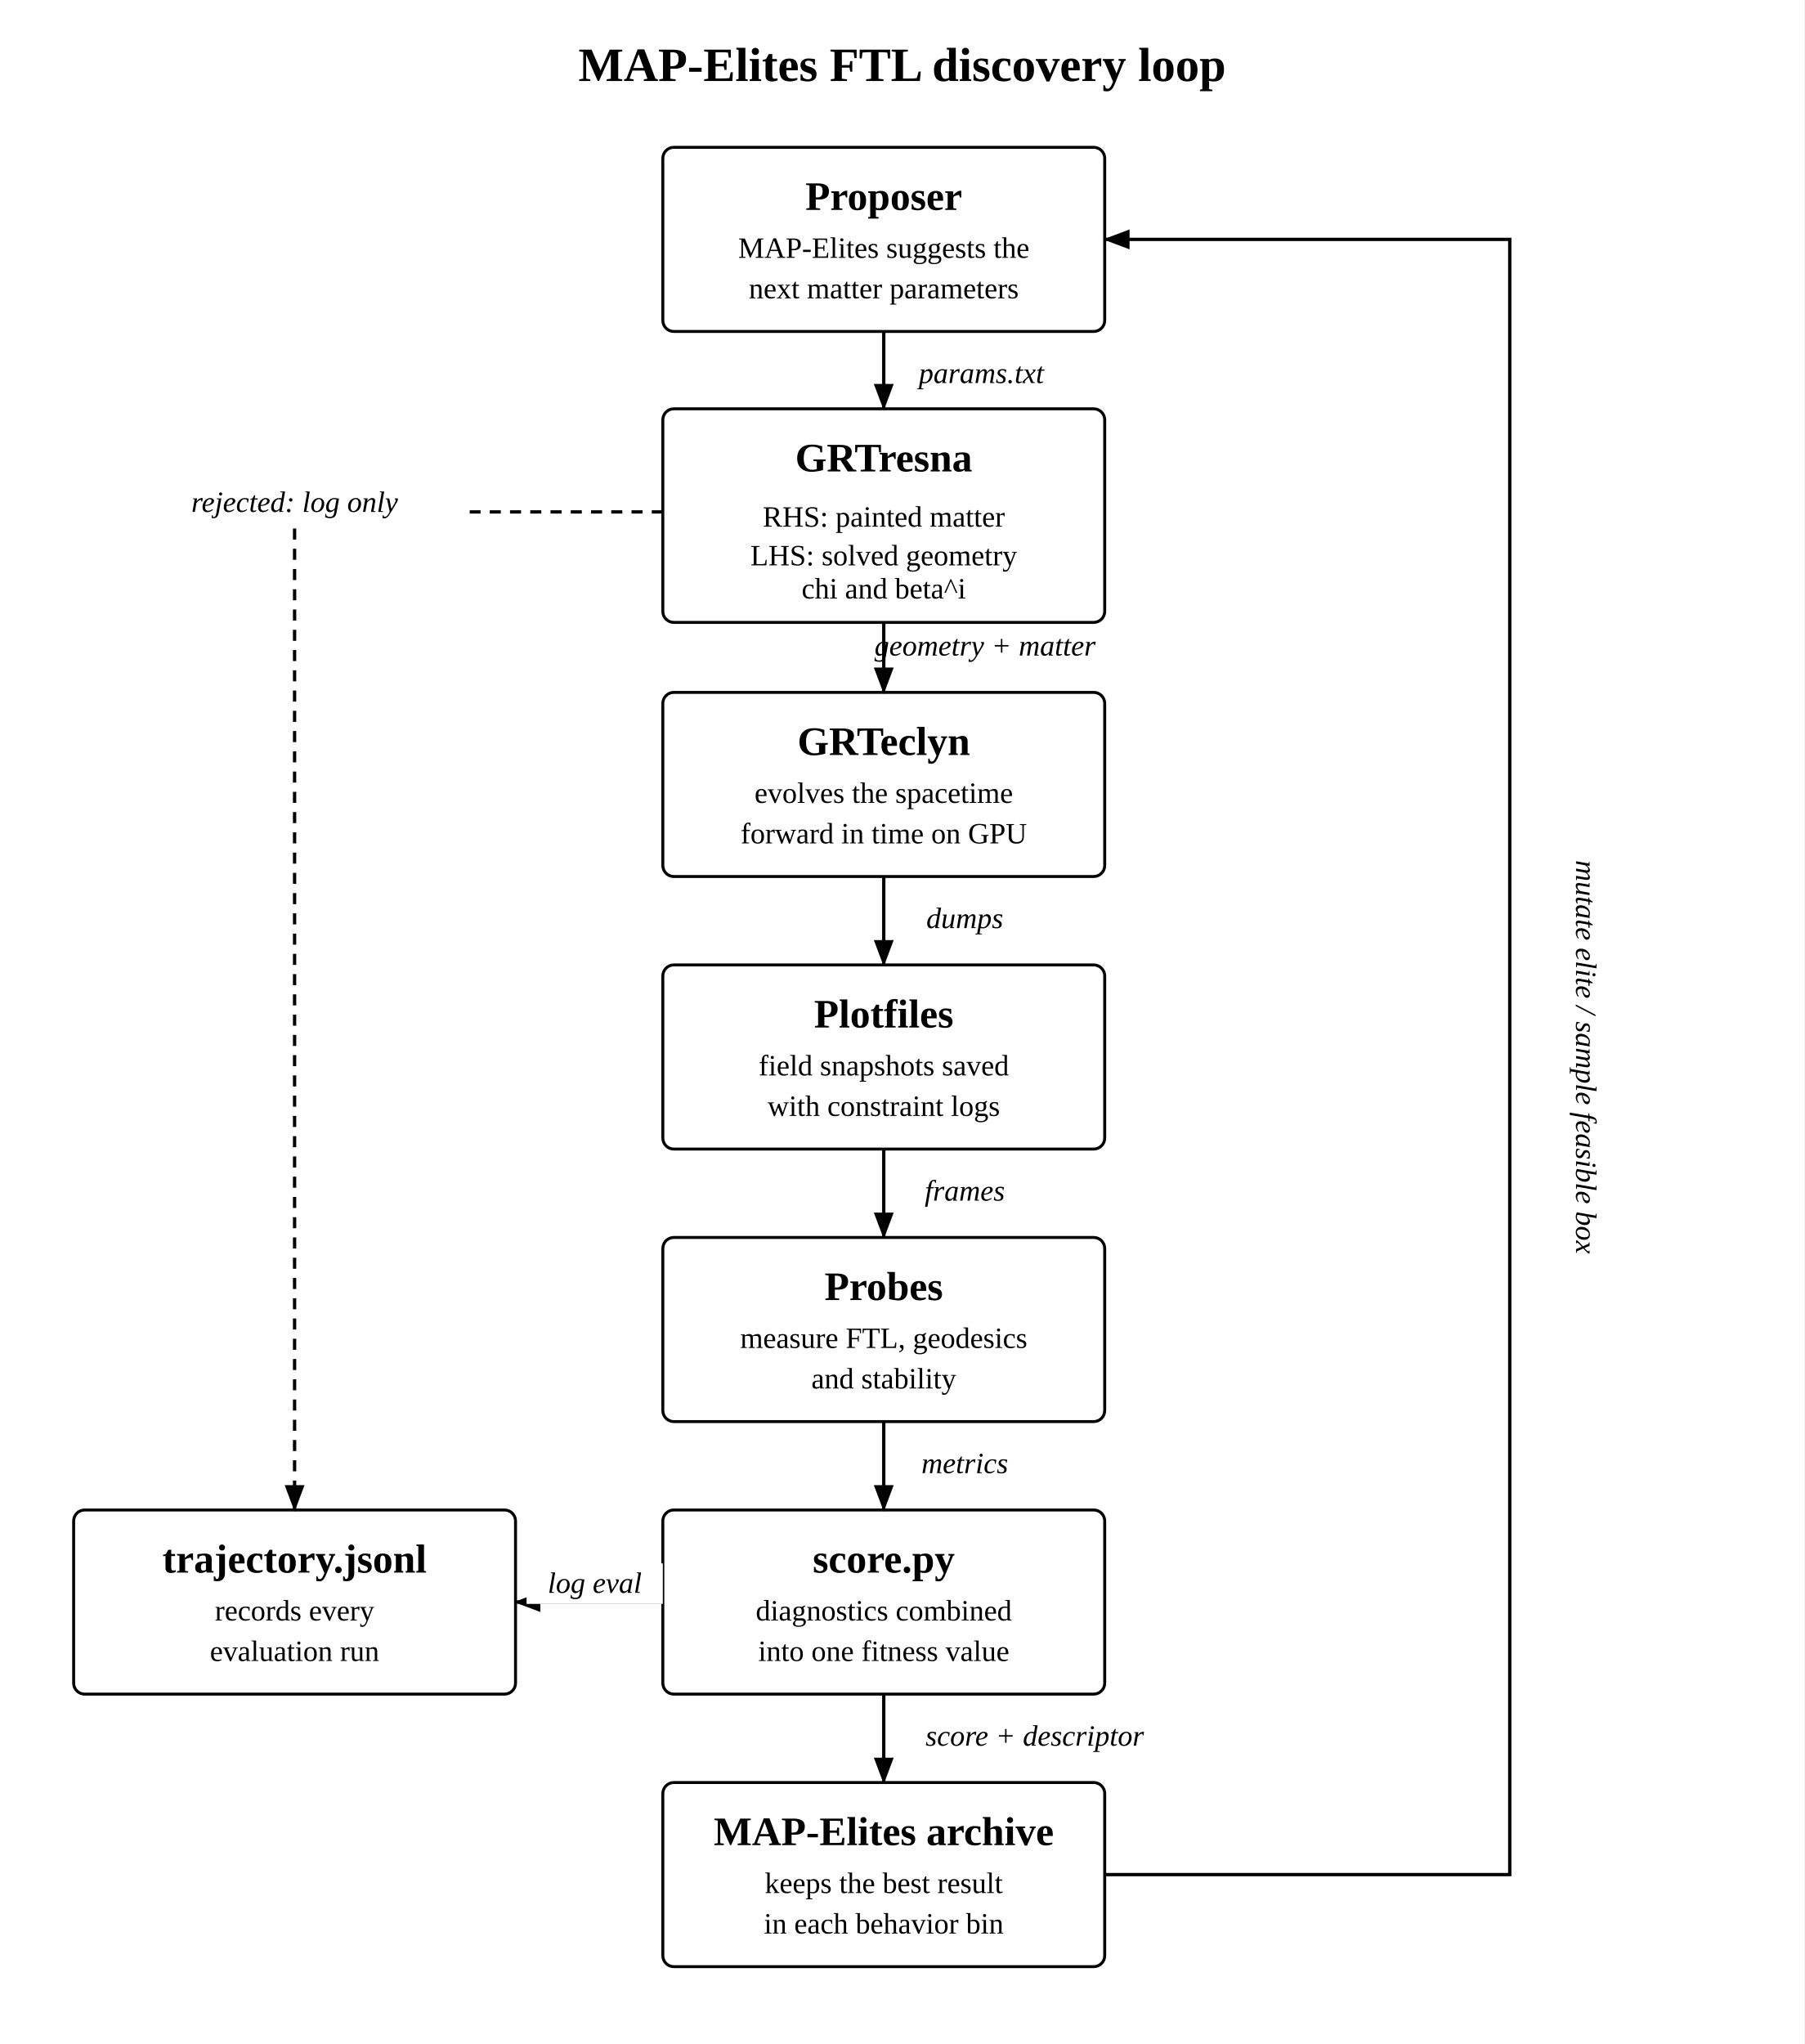
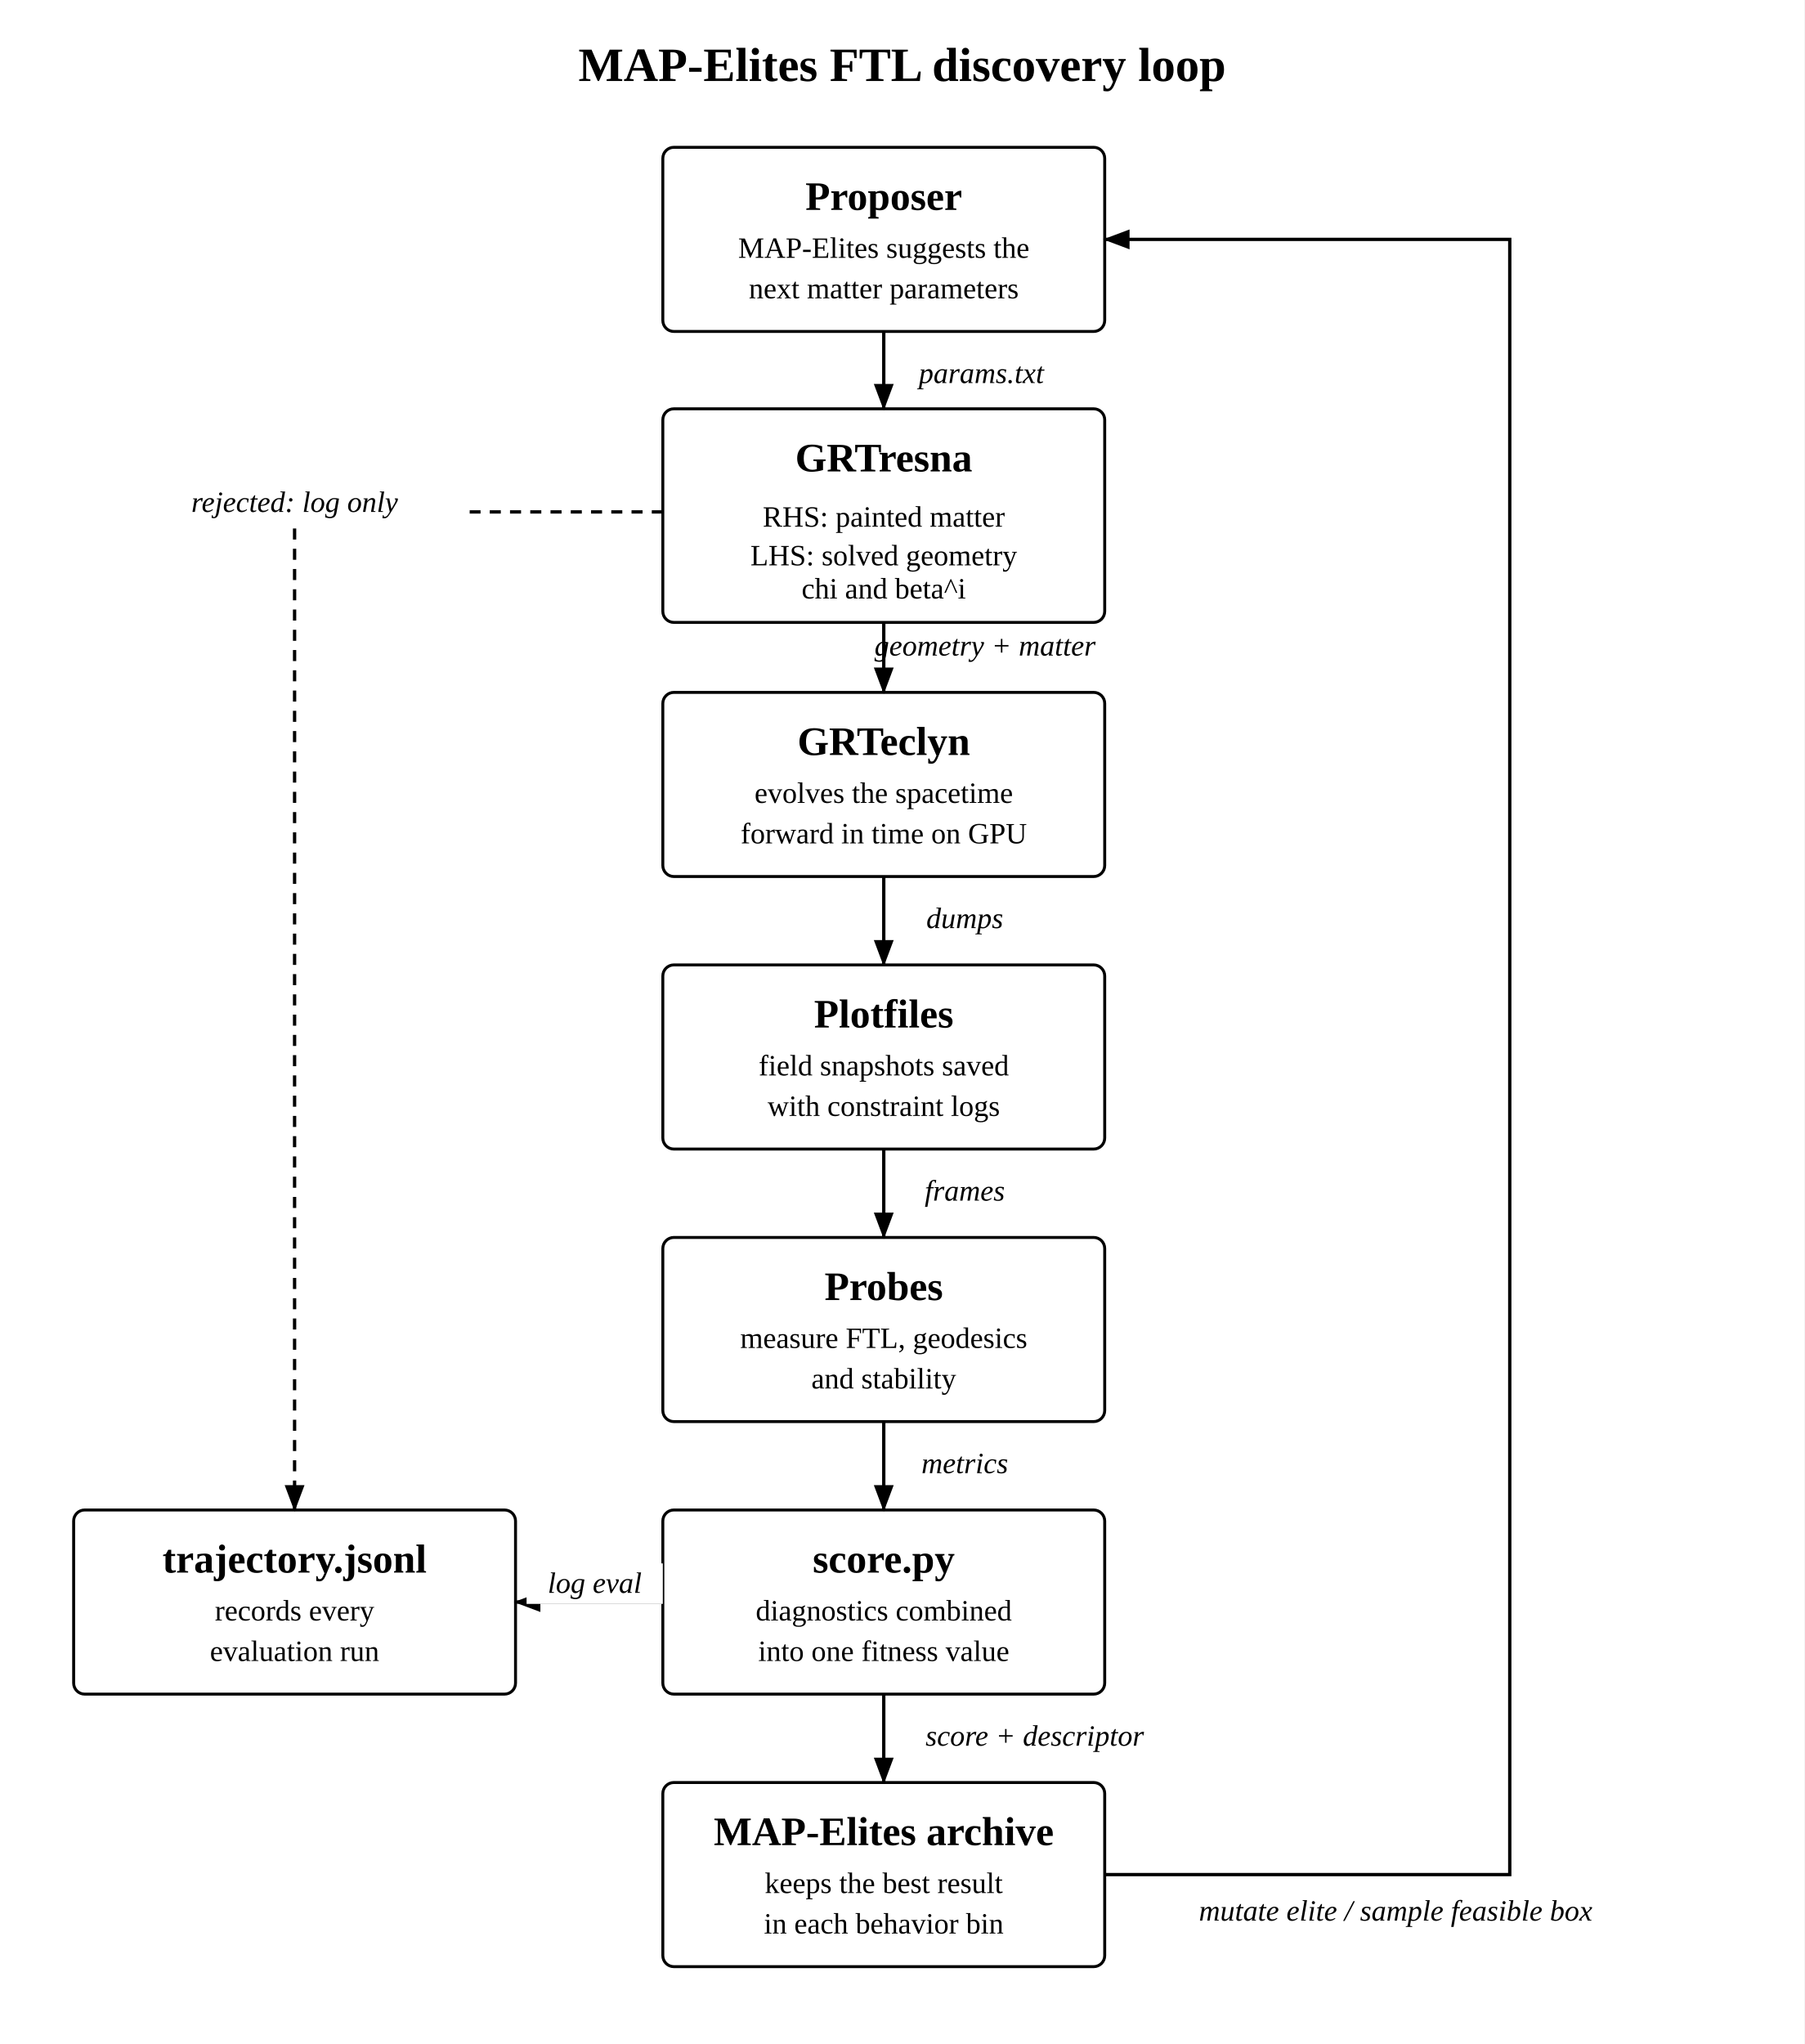
<svg xmlns="http://www.w3.org/2000/svg" width="980" height="1110" viewBox="0 0 980 1110" role="img" aria-labelledby="title desc">
  <defs>
    <marker id="arrow" markerWidth="9" markerHeight="9" refX="7.5" refY="3" orient="auto" markerUnits="strokeWidth">
      <path d="M0,0 L0,6 L8,3 z" fill="#000000" />
    </marker>
  </defs>
  <rect x="0" y="0" width="980" height="1110" fill="#ffffff" />
  <style>
    text { font-family: "Times New Roman", Times, Georgia, serif; fill: #000000; }
    .box { fill: #ffffff; stroke: #000000; stroke-width: 1.6; }
    .name { font-size: 22px; font-weight: 700; text-anchor: middle; }
    .desc { font-size: 16px; text-anchor: middle; }
    .edge { fill: none; stroke: #000000; stroke-width: 1.8; marker-end: url(#arrow); }
    .dash { stroke-dasharray: 6 5; }
    .lbl { font-size: 16px; font-style: italic; text-anchor: middle; }
    .lblbg { fill: #ffffff; }
    .title { font-size: 26px; font-weight: 700; text-anchor: middle; }
  </style>
  <text class="title" x="490" y="44">MAP-Elites FTL discovery loop</text>
  <rect class="box" x="360" y="80" width="240" height="100" rx="6" />
  <text class="name" x="480" y="114">Proposer</text>
  <text class="desc" x="480" y="140">MAP-Elites suggests the</text>
  <text class="desc" x="480" y="162">next matter parameters</text>
  <rect class="box" x="360" y="222" width="240" height="116" rx="6" />
  <text class="name" x="480" y="256">GRTresna</text>
  <text class="desc" x="480" y="286">RHS: painted matter</text>
  <text class="desc" x="480" y="307">LHS: solved geometry</text>
  <text class="desc" x="480" y="325">chi and beta^i</text>
  <rect class="box" x="360" y="376" width="240" height="100" rx="6" />
  <text class="name" x="480" y="410">GRTeclyn</text>
  <text class="desc" x="480" y="436">evolves the spacetime</text>
  <text class="desc" x="480" y="458">forward in time on GPU</text>
  <rect class="box" x="360" y="524" width="240" height="100" rx="6" />
  <text class="name" x="480" y="558">Plotfiles</text>
  <text class="desc" x="480" y="584">field snapshots saved</text>
  <text class="desc" x="480" y="606">with constraint logs</text>
  <rect class="box" x="360" y="672" width="240" height="100" rx="6" />
  <text class="name" x="480" y="706">Probes</text>
  <text class="desc" x="480" y="732">measure FTL, geodesics</text>
  <text class="desc" x="480" y="754">and stability</text>
  <rect class="box" x="360" y="820" width="240" height="100" rx="6" />
  <text class="name" x="480" y="854">score.py</text>
  <text class="desc" x="480" y="880">diagnostics combined</text>
  <text class="desc" x="480" y="902">into one fitness value</text>
  <rect class="box" x="360" y="968" width="240" height="100" rx="6" />
  <text class="name" x="480" y="1002">MAP-Elites archive</text>
  <text class="desc" x="480" y="1028">keeps the best result</text>
  <text class="desc" x="480" y="1050">in each behavior bin</text>
  <path class="edge" d="M480 180 L480 222" />
  <rect class="lblbg" x="487" y="192" width="92" height="22" />
  <text class="lbl" x="533" y="208">params.txt</text>
  <path class="edge" d="M480 338 L480 376" />
  <rect class="lblbg" x="487" y="340" width="132" height="22" />
  <text class="lbl" x="535" y="356">geometry + matter</text>
  <path class="edge" d="M480 476 L480 524" />
  <rect class="lblbg" x="487" y="488" width="74" height="22" />
  <text class="lbl" x="524" y="504">dumps</text>
  <path class="edge" d="M480 624 L480 672" />
  <rect class="lblbg" x="487" y="636" width="74" height="22" />
  <text class="lbl" x="524" y="652">frames</text>
  <path class="edge" d="M480 772 L480 820" />
  <rect class="lblbg" x="487" y="784" width="74" height="22" />
  <text class="lbl" x="524" y="800">metrics</text>
  <path class="edge" d="M480 920 L480 968" />
  <rect class="lblbg" x="487" y="932" width="150" height="22" />
  <text class="lbl" x="562" y="948">score + descriptor</text>
  <rect class="box" x="40" y="820" width="240" height="100" rx="6" />
  <text class="name" x="160" y="854">trajectory.jsonl</text>
  <text class="desc" x="160" y="880">records every</text>
  <text class="desc" x="160" y="902">evaluation run</text>
  <path class="edge" d="M360 870 L280 870" />
  <rect class="lblbg" x="286" y="849" width="74" height="22" />
  <text class="lbl" x="323" y="865">log eval</text>
  <path class="edge dash" d="M360 278 L160 278 L160 820" />
  <rect class="lblbg" x="65" y="262" width="190" height="22" />
  <text class="lbl" x="160" y="278">rejected: log only</text>
  <path class="edge" d="M600 1018 L820 1018 L820 130 L600 130" />
-   <text class="lbl" x="856" y="574" transform="rotate(90 856 574)">mutate elite / sample feasible box</text>
+   <rect class="lblbg" x="616" y="1027" width="284" height="22" />
+   <text class="lbl" x="758" y="1043">mutate elite / sample feasible box</text>
</svg>
